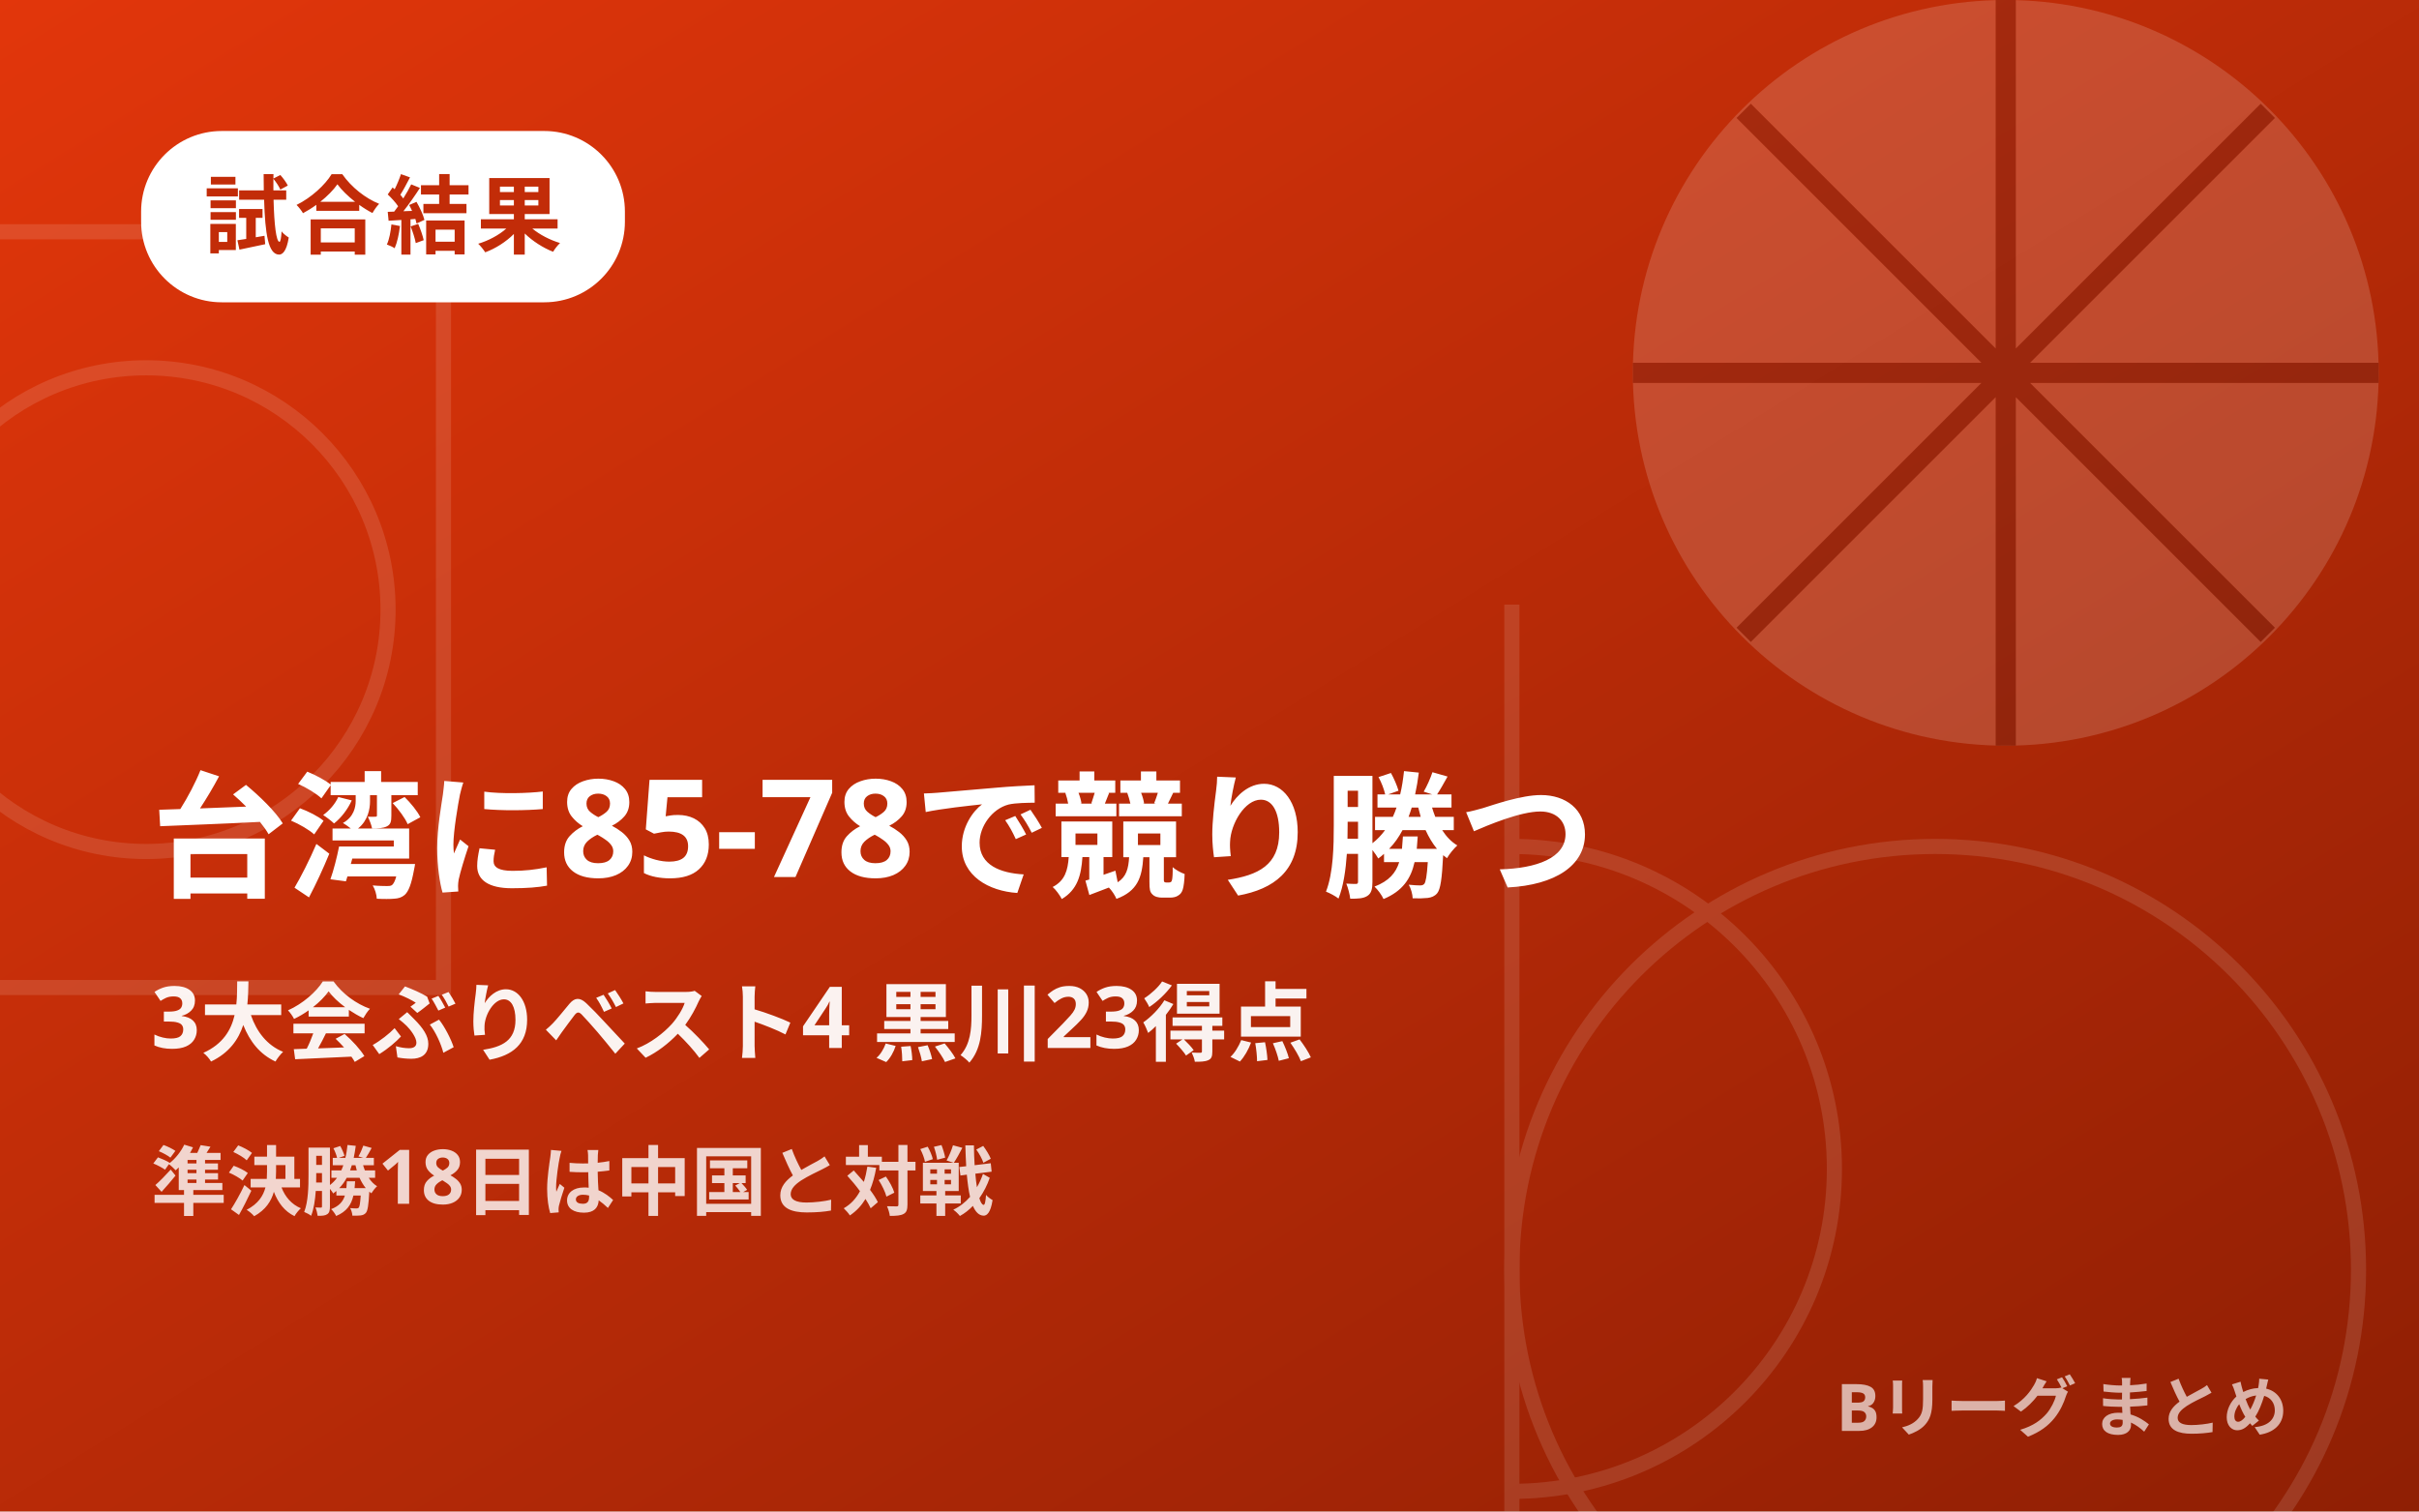
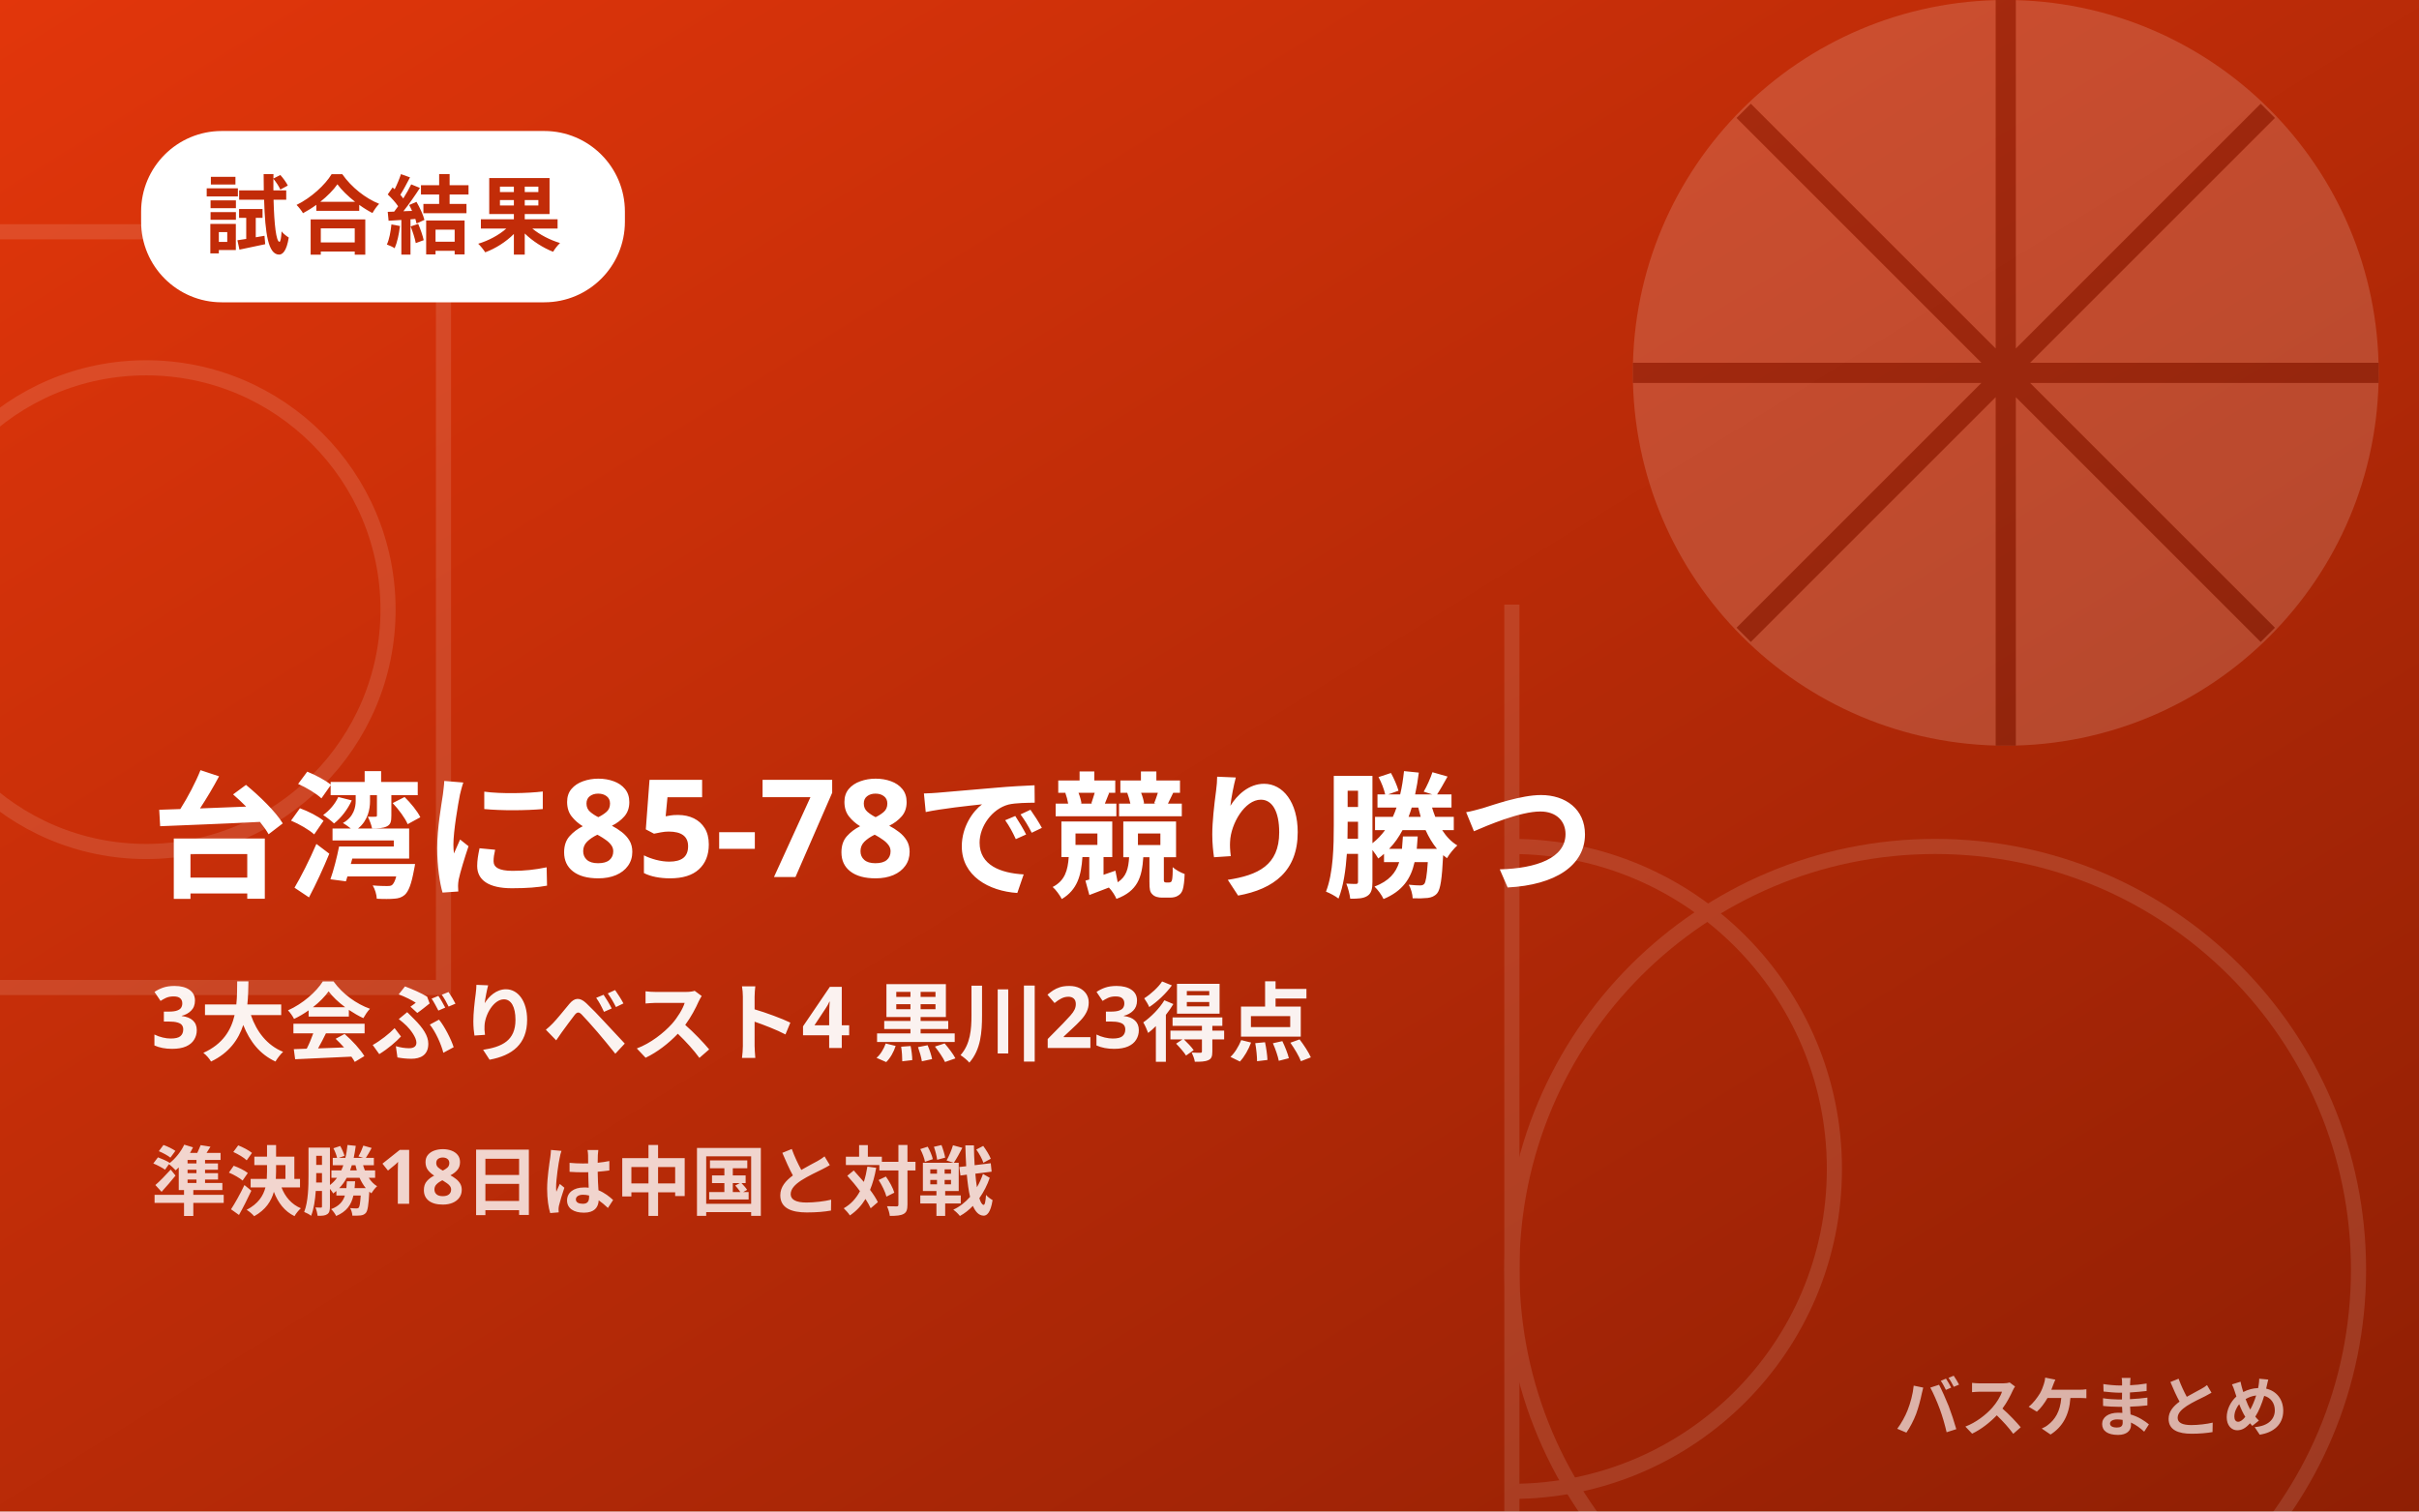
<svg xmlns="http://www.w3.org/2000/svg" viewBox="0 0 480 300" role="img" aria-label="男子日本代表 チャイニーズ・タイペイに85-78で競り勝ちベスト4進出 黒川23得点">
  <defs>
    <linearGradient id="g" x1="0" y1="0" x2="1" y2="1">
      <stop offset="0" stop-color="#e2360b" />
      <stop offset="1" stop-color="#8f1f04" />
    </linearGradient>
  </defs>
  <rect width="480" height="300" fill="url(#g)" />
  <g stroke="#ffffff" stroke-width="3" fill="none" opacity="0.12">
    <circle cx="384" cy="252" r="84" />
    <line x1="300" y1="120" x2="300" y2="300" />
    <path d="M300 168 a64 64 0 0 1 0 128" />
    <rect x="-30" y="46" width="118" height="150" />
    <circle cx="29" cy="121" r="48" />
  </g>
  <g transform="translate(398,74)" opacity="0.16">
    <circle r="74" fill="#ffffff" />
    <path d="M-74 0H74 M0 -74V74 M-52 -52Q0 0 52 52 M52 -52Q0 0 -52 52" stroke="#0d1b2a" stroke-width="4" fill="none" />
  </g>
  <rect x="28" y="26" rx="16" ry="16" width="96" height="34" fill="#ffffff" />
  <text x="76.0" y="49" font-family="'Hiragino Kaku Gothic ProN','Noto Sans JP','Yu Gothic',Meiryo,sans-serif" font-weight="800" font-size="17" fill="#c22c08" text-anchor="middle" letter-spacing="1">試合結果</text>
  <text x="30" y="176" font-family="'Hiragino Kaku Gothic ProN','Noto Sans JP','Yu Gothic',Meiryo,sans-serif" font-weight="900" font-size="27" fill="#ffffff">台湾に85-78で競り勝つ</text>
  <text x="30" y="208" font-family="'Hiragino Kaku Gothic ProN','Noto Sans JP','Yu Gothic',Meiryo,sans-serif" font-weight="700" font-size="17" fill="#ffffff" opacity="0.94">3大会ぶりベスト4 黒川23得点</text>
  <text x="30" y="240" font-family="'Hiragino Kaku Gothic ProN','Noto Sans JP','Yu Gothic',Meiryo,sans-serif" font-weight="700" font-size="15" fill="#ffffff" opacity="0.8">準決勝18日は中国と対戦</text>
-   <text x="454" y="284" font-family="'Hiragino Kaku Gothic ProN','Noto Sans JP','Yu Gothic',Meiryo,sans-serif" text-anchor="end" font-weight="800" font-size="13" fill="#ffffff" opacity="0.65">Bリーグ まとめ</text>
+   <text x="454" y="284" font-family="'Hiragino Kaku Gothic ProN','Noto Sans JP','Yu Gothic',Meiryo,sans-serif" text-anchor="end" font-weight="800" font-size="13" fill="#ffffff" opacity="0.65">バスケまとめ</text>
</svg>
